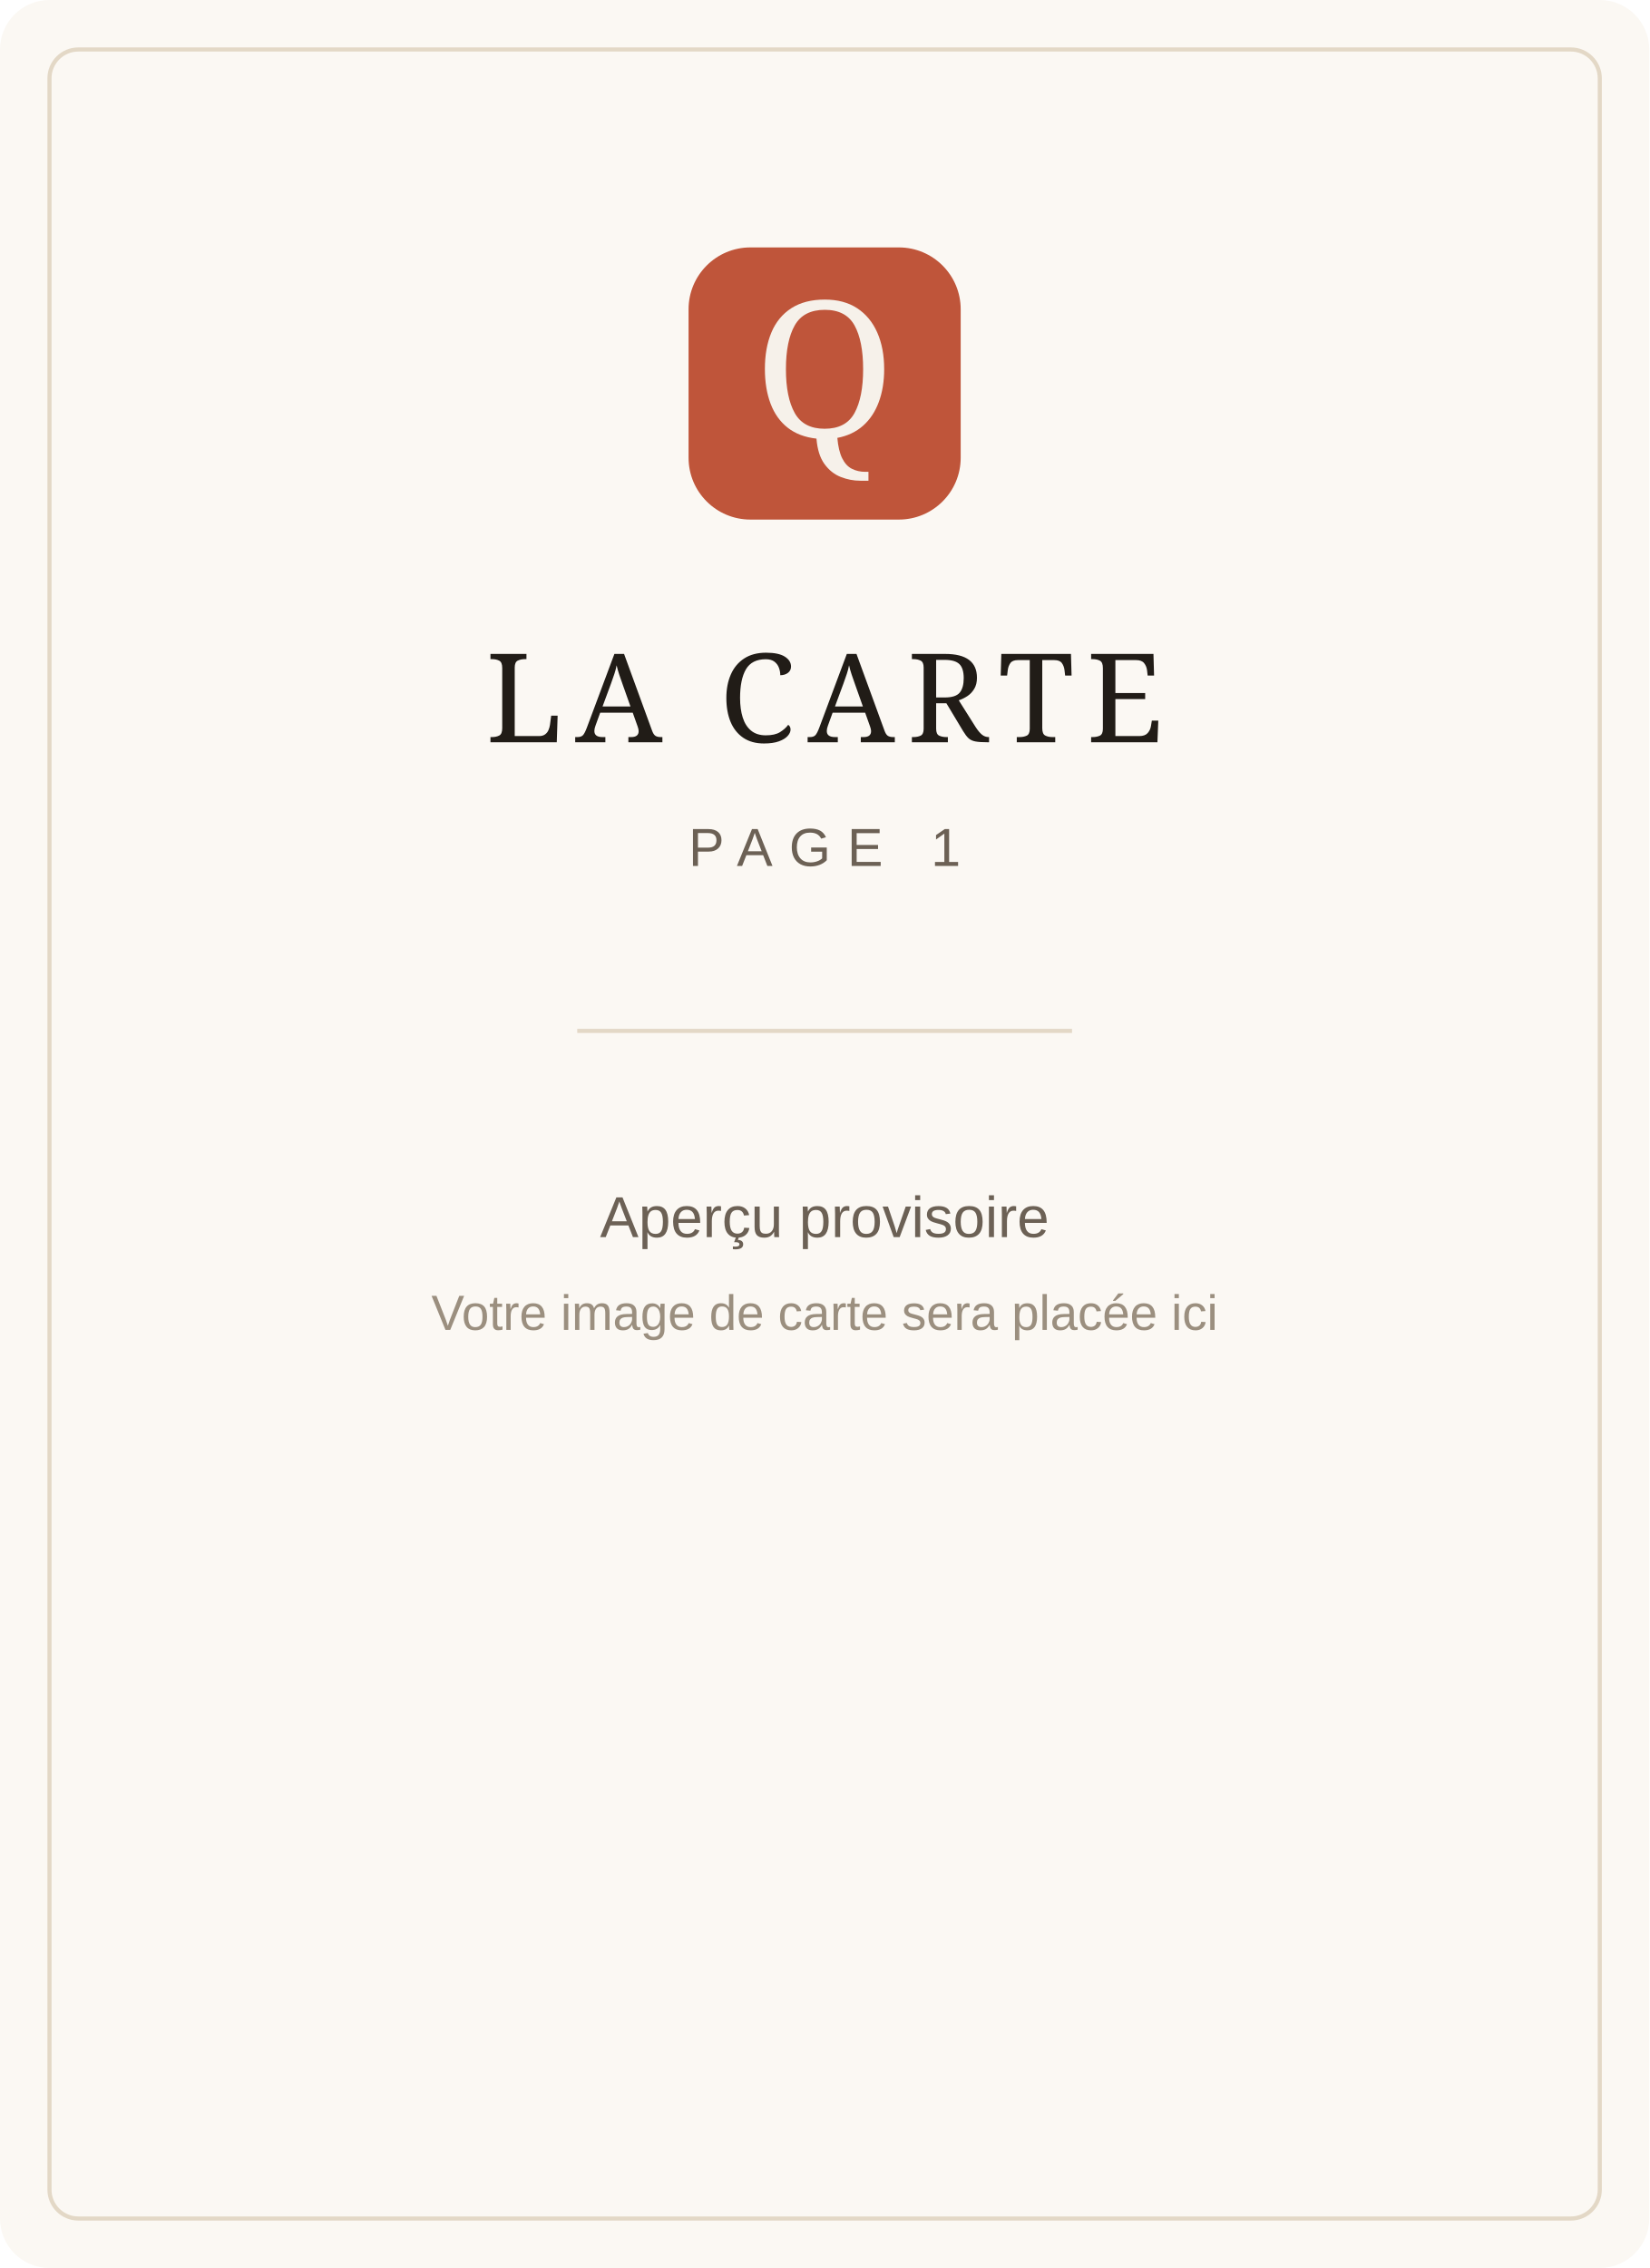
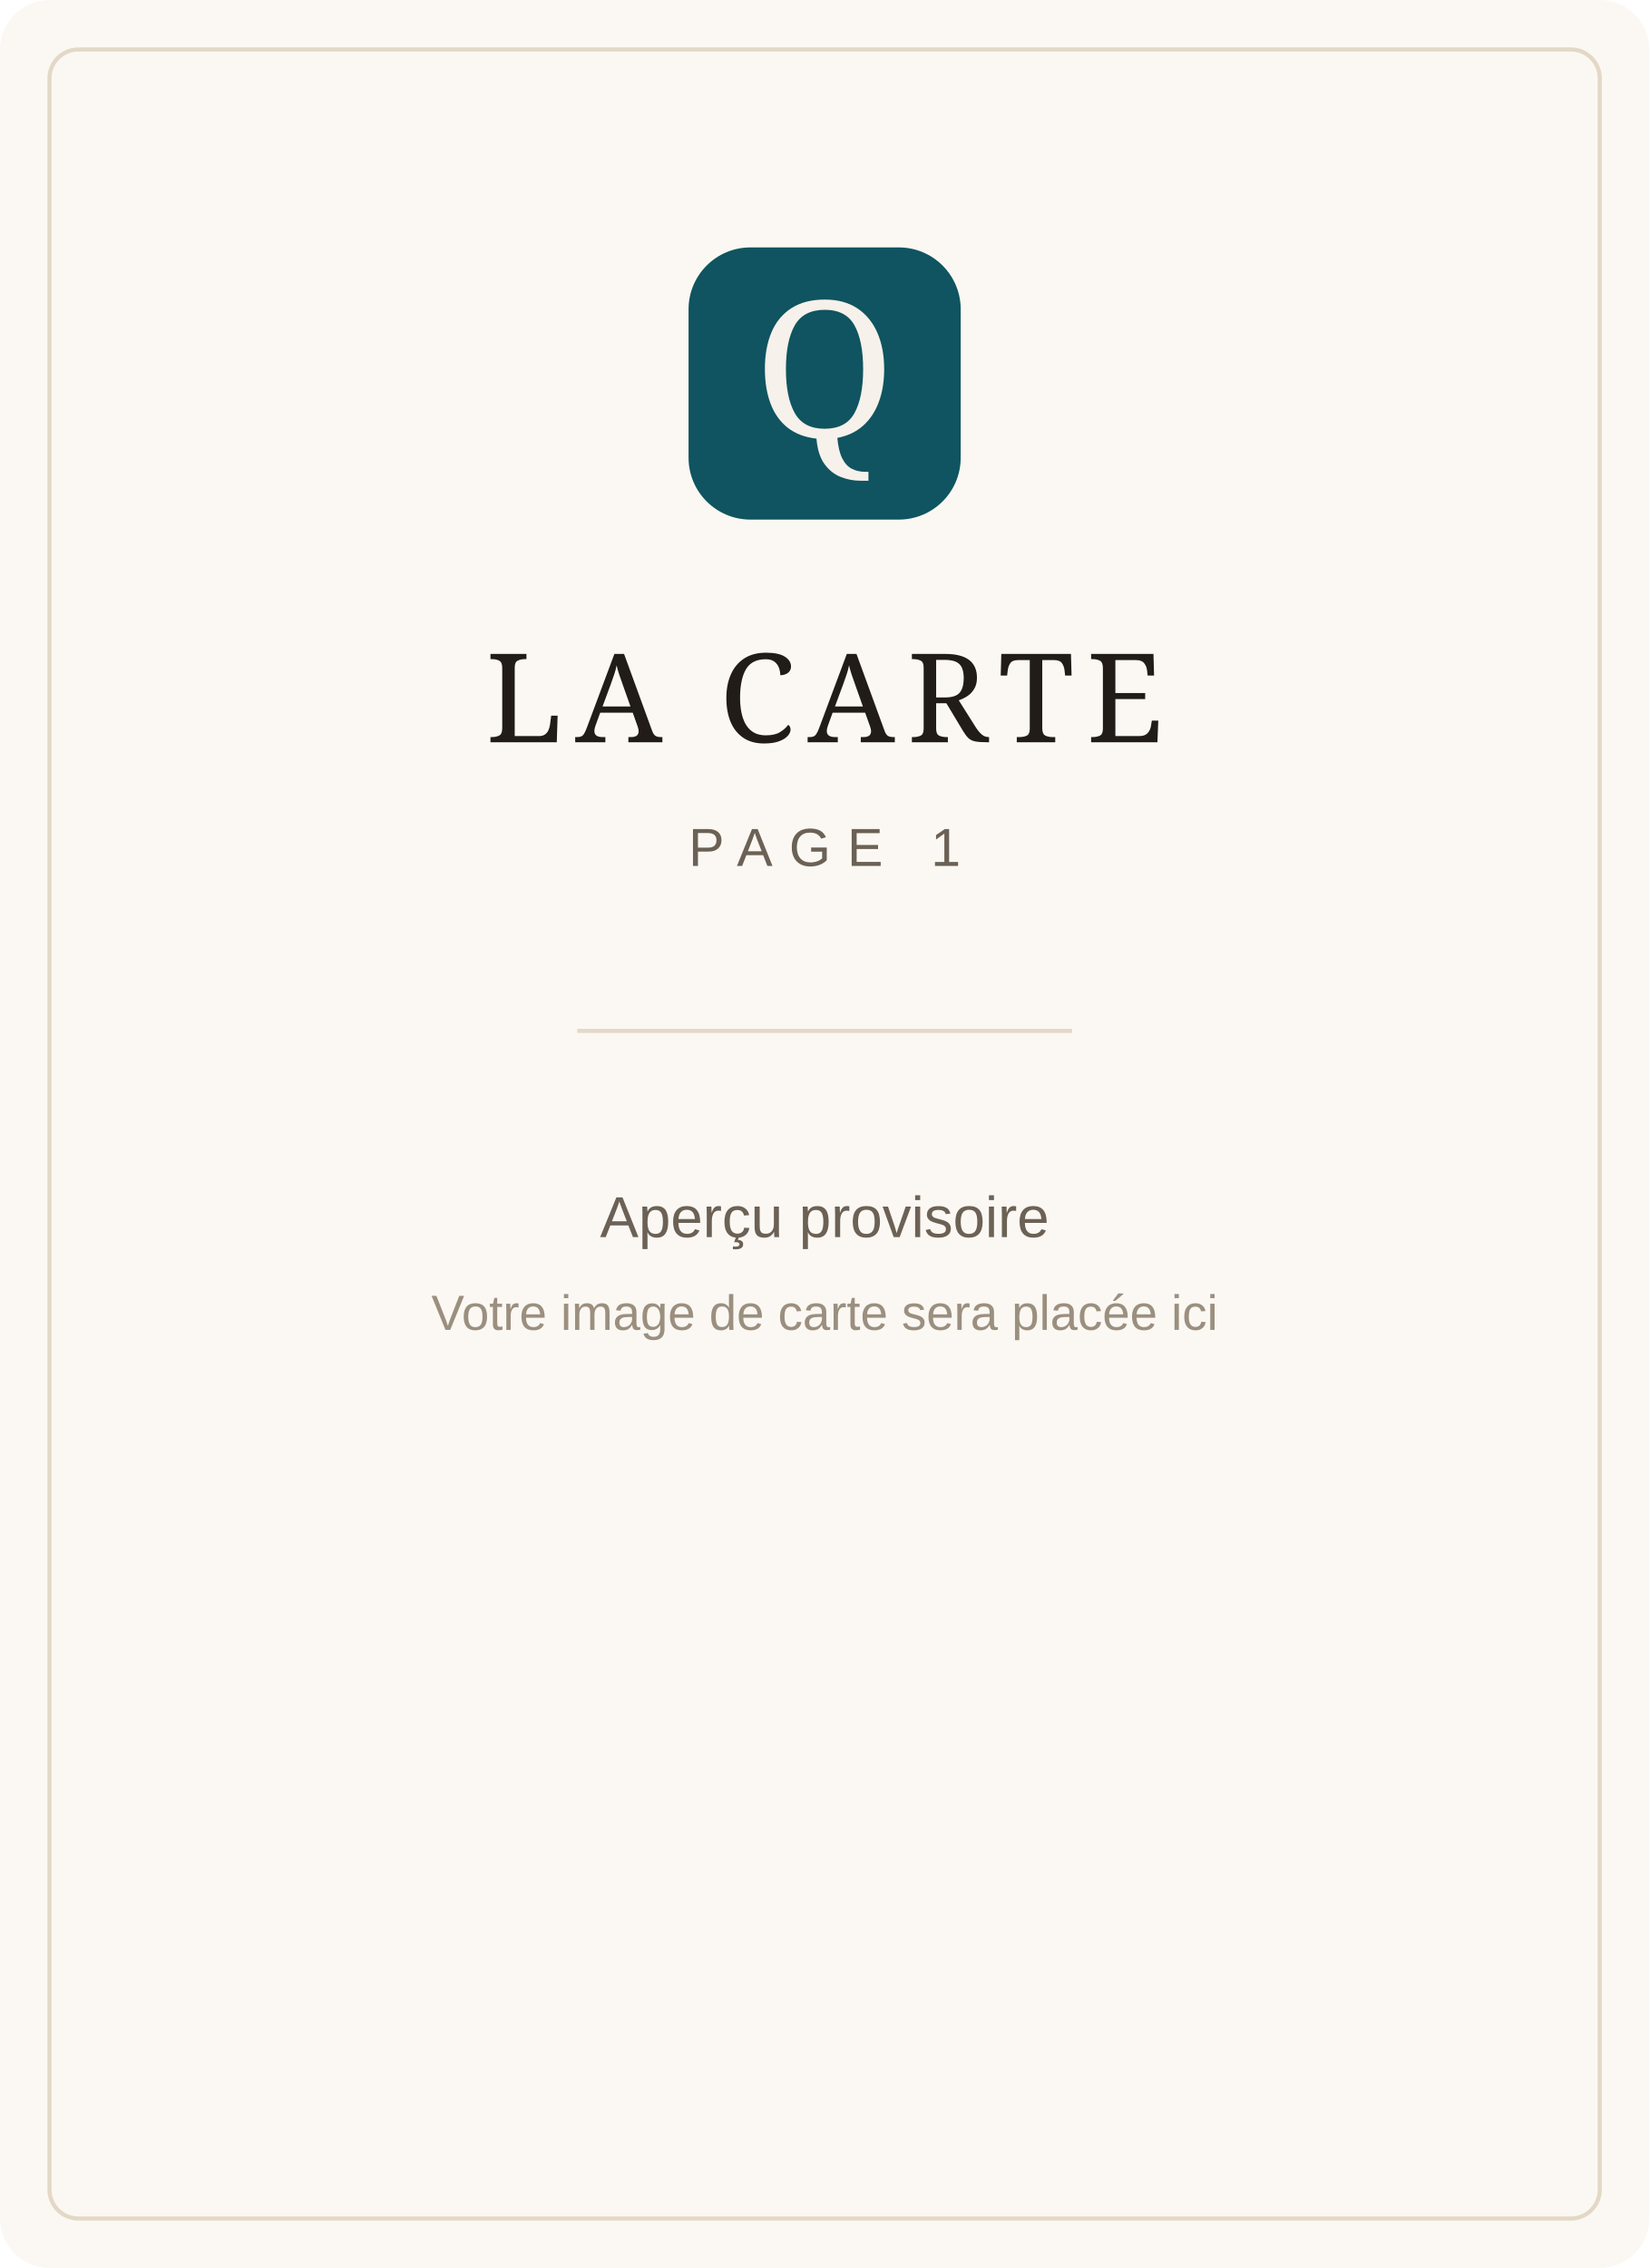
<svg xmlns="http://www.w3.org/2000/svg" viewBox="0 0 800 1100" width="800" height="1100" role="img" aria-label="Carte QENTINA page 1 — image à venir">
  <rect width="800" height="1100" rx="24" fill="#fbf8f3" />
  <rect x="24" y="24" width="752" height="1052" rx="14" fill="none" stroke="#e3d8c6" stroke-width="2" />
-   <rect x="334" y="120" width="132" height="132" rx="30" fill="#bf553a" />
+   <rect x="334" y="120" width="132" height="132" rx="30" fill="#0f5460" />
  <text x="400" y="212" font-family="Georgia, serif" font-size="92" fill="#f6f1ea" text-anchor="middle">Q</text>
  <text x="400" y="360" font-family="Georgia, serif" font-size="60" fill="#211c17" text-anchor="middle" letter-spacing="6">LA CARTE</text>
  <text x="400" y="420" font-family="Arial, sans-serif" font-size="26" fill="#6c6155" text-anchor="middle" letter-spacing="8">PAGE 1</text>
  <line x1="280" y1="500" x2="520" y2="500" stroke="#e3d8c6" stroke-width="2" />
  <text x="400" y="600" font-family="Arial, sans-serif" font-size="28" fill="#6c6155" text-anchor="middle">Aperçu provisoire</text>
  <text x="400" y="645" font-family="Arial, sans-serif" font-size="24" fill="#9b8f7f" text-anchor="middle">Votre image de carte sera placée ici</text>
</svg>
